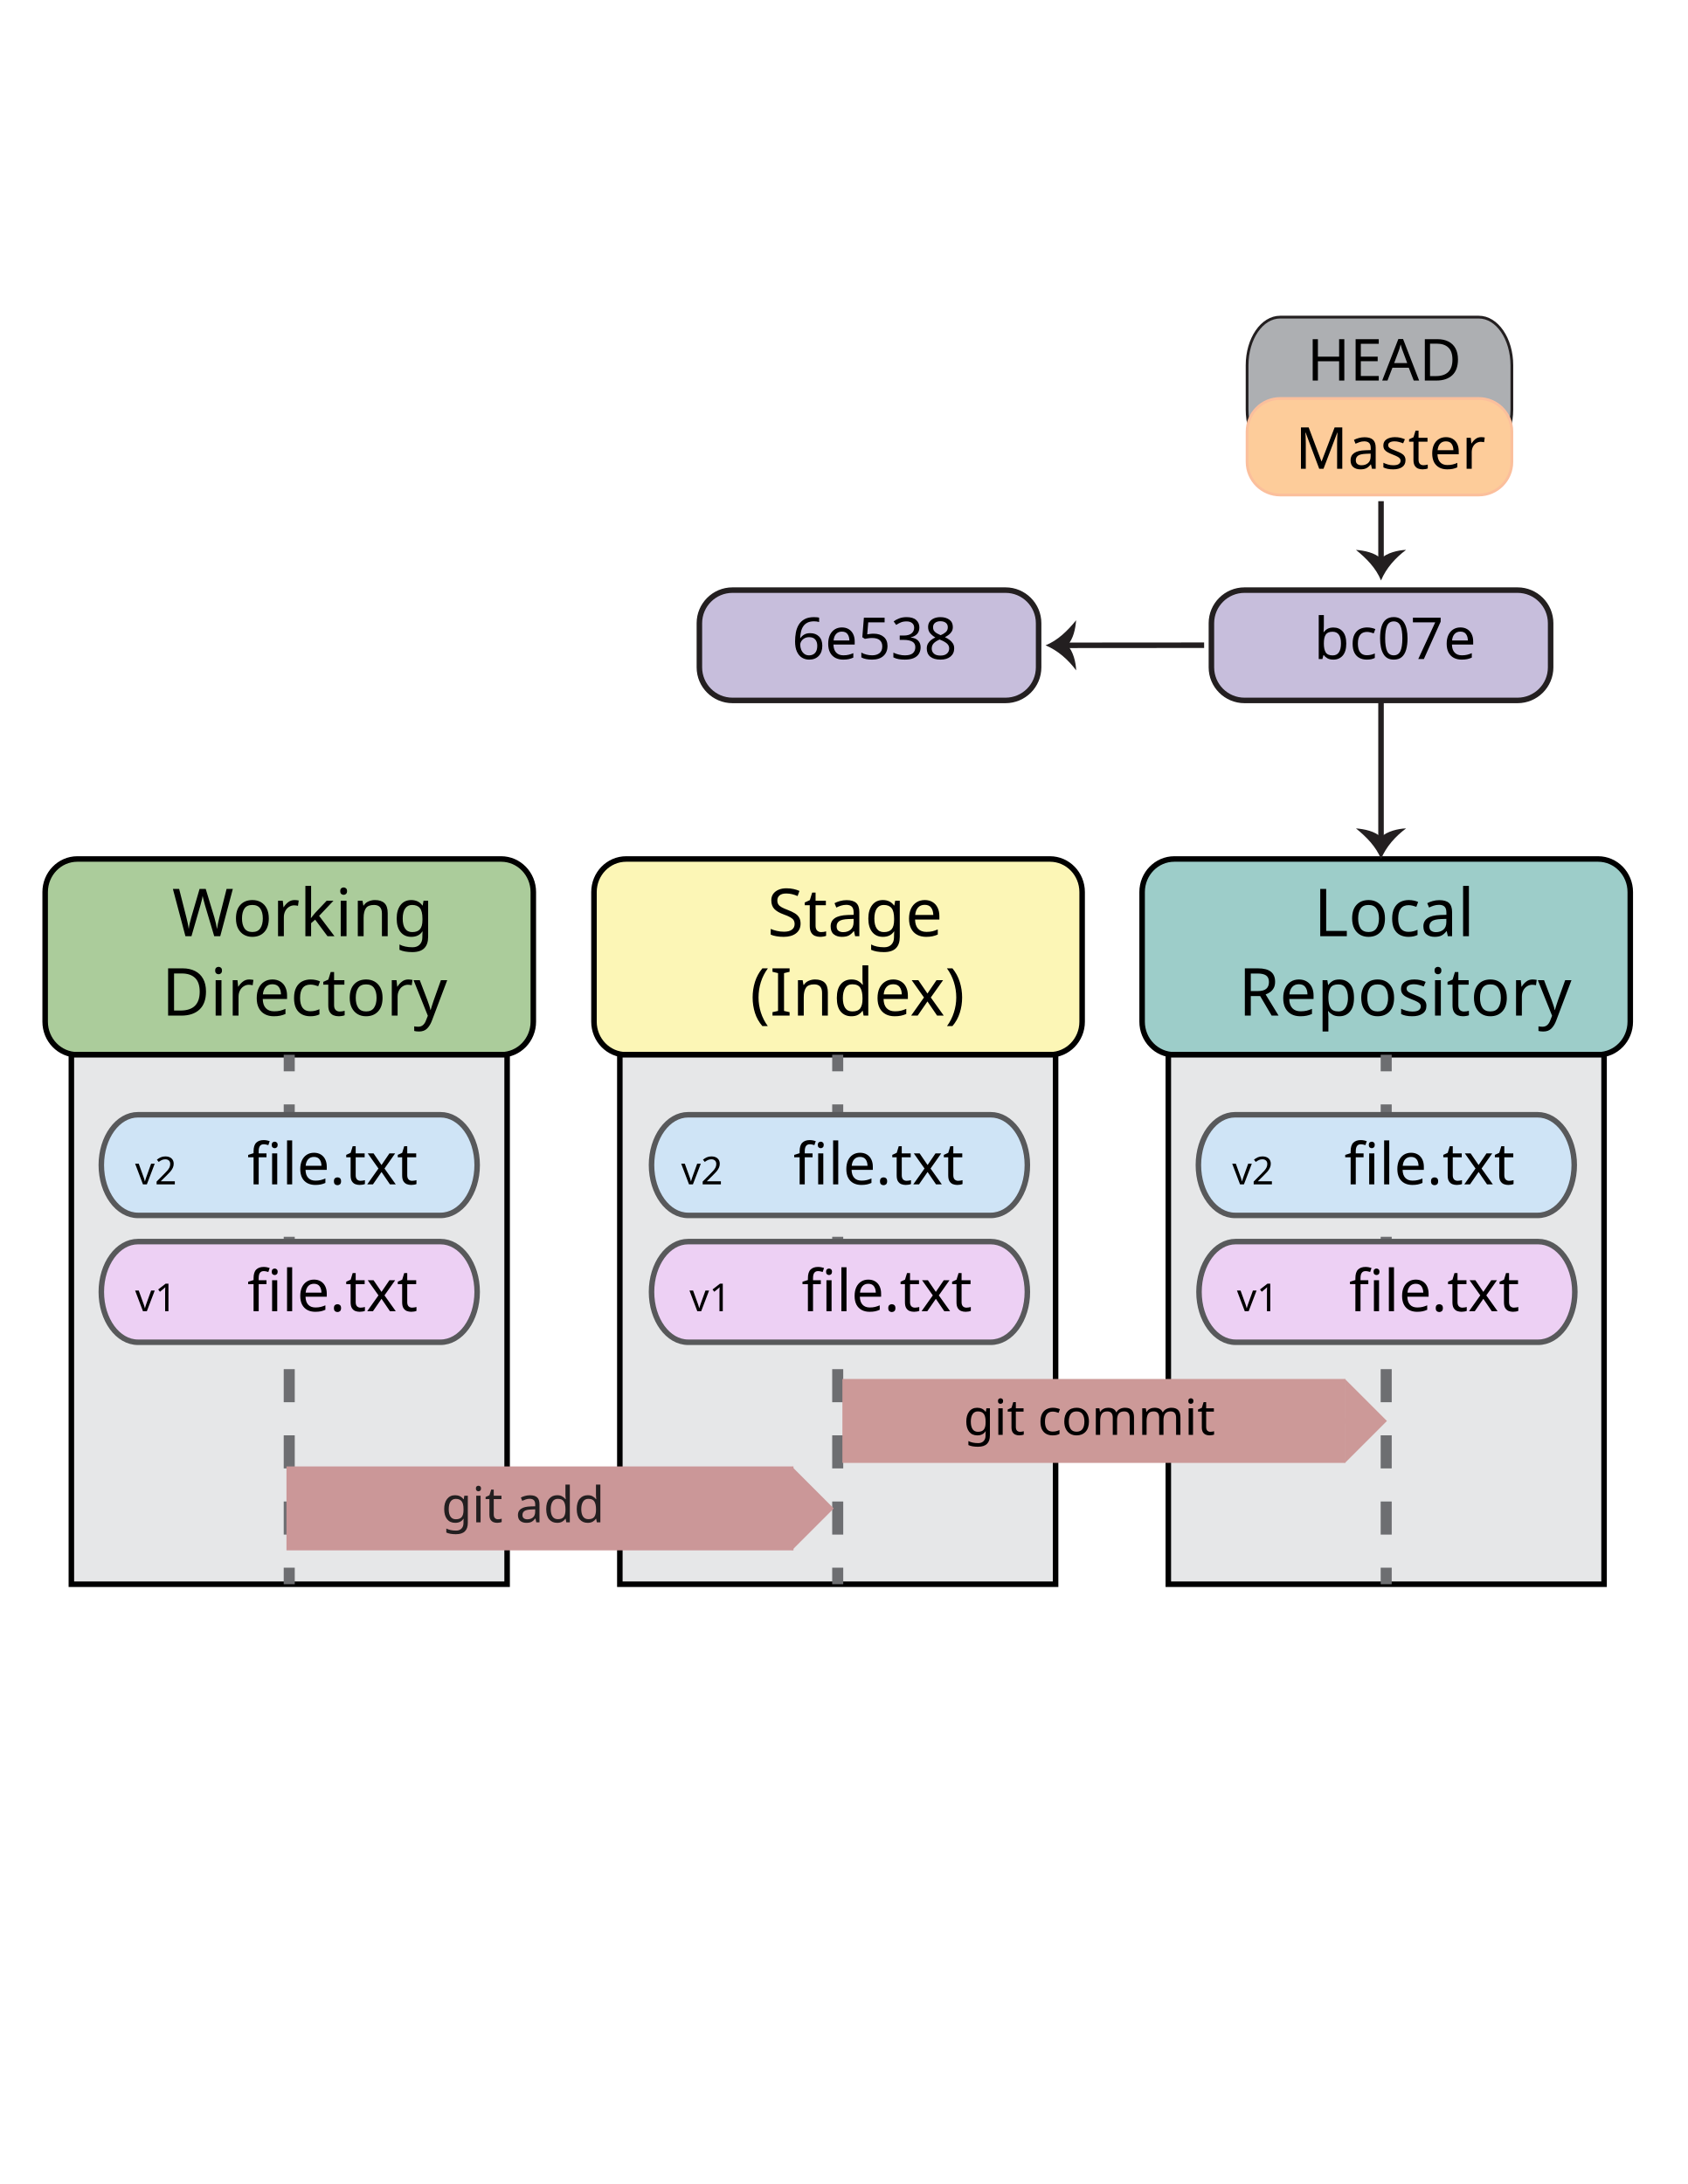
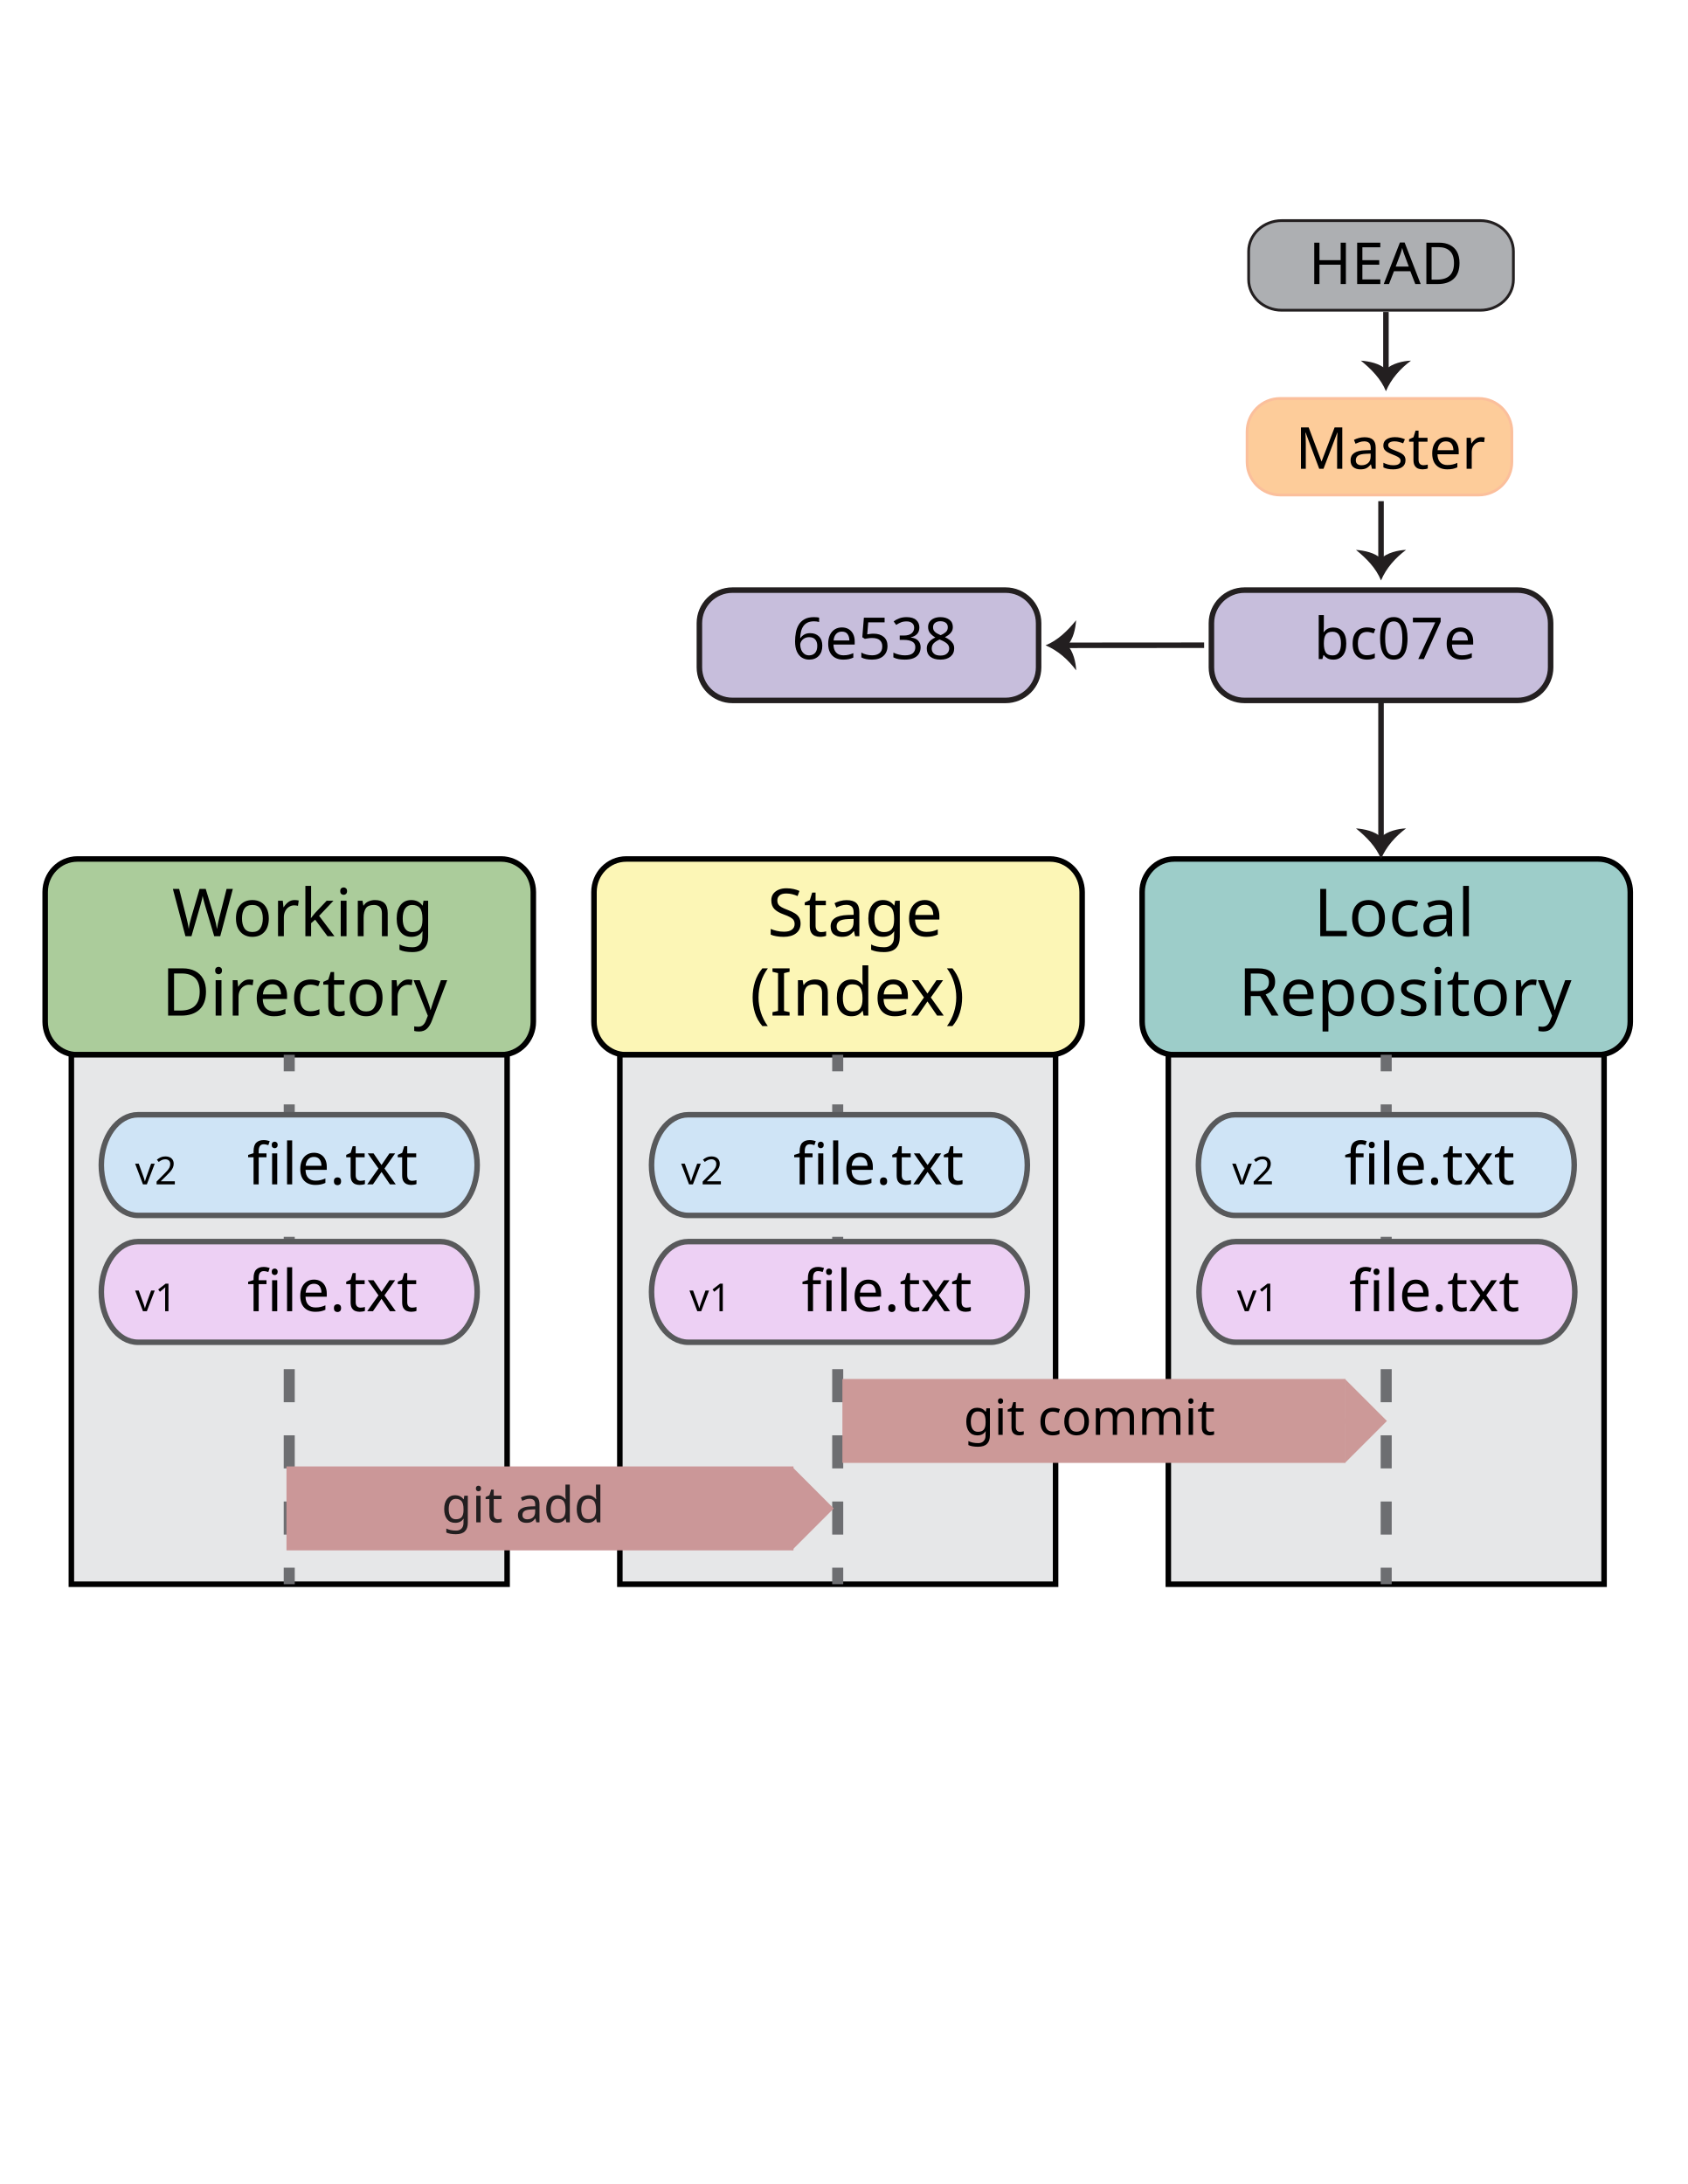
<svg xmlns="http://www.w3.org/2000/svg" version="1.1" id="Layer_1" x="0px" y="0px" width="612px" height="792px" viewBox="0 0 612 792" enable-background="new 0 0 612 792" xml:space="preserve">
  <path fill="#ABCC9B" stroke="#000000" stroke-width="2" stroke-miterlimit="10" d="M193.375,370.5c0,6.627-5.225,12-11.67,12H28.045  c-6.445,0-11.67-5.373-11.67-12v-47c0-6.627,5.225-12,11.67-12h153.66c6.445,0,11.67,5.373,11.67,12V370.5z" />
  <path fill="#FCF6B6" stroke="#000000" stroke-width="2" stroke-miterlimit="10" d="M392.375,370.5c0,6.627-5.225,12-11.67,12  h-153.66c-6.445,0-11.67-5.373-11.67-12v-47c0-6.627,5.225-12,11.67-12h153.66c6.445,0,11.67,5.373,11.67,12V370.5L392.375,370.5z" />
  <path fill="#9DCDC9" stroke="#000000" stroke-width="2" stroke-miterlimit="10" d="M591.125,370.5c0,6.627-5.225,12-11.67,12  h-153.66c-6.445,0-11.67-5.373-11.67-12v-47c0-6.627,5.225-12,11.67-12h153.66c6.445,0,11.67,5.373,11.67,12V370.5z" />
  <rect x="25.875" y="382.5" fill="#E6E7E8" stroke="#000000" stroke-width="2" stroke-miterlimit="10" width="158" height="192" />
  <rect x="224.75" y="382.5" fill="#E6E7E8" stroke="#000000" stroke-width="2" stroke-miterlimit="10" width="158" height="192" />
  <rect x="423.625" y="382.5" fill="#E6E7E8" stroke="#000000" stroke-width="2" stroke-miterlimit="10" width="158" height="192" />
  <text transform="matrix(1 0 0 1 62.4077 339.5)" font-family="'MyriadPro-Regular'" font-size="24">Working</text>
  <text transform="matrix(1 0 0 1 58.6279 368.2998)" font-family="'MyriadPro-Regular'" font-size="24">Directory</text>
  <text transform="matrix(1 0 0 1 278.2334 339.5)" font-family="'MyriadPro-Regular'" font-size="24">Stage</text>
  <text transform="matrix(1 0 0 1 271.9453 368.2998)" font-family="'MyriadPro-Regular'" font-size="24">(Index)</text>
  <text transform="matrix(1 0 0 1 476.3809 339.5)" font-family="'MyriadPro-Regular'" font-size="24">Local</text>
  <text transform="matrix(1 0 0 1 449.0459 368.2998)" font-family="'MyriadPro-Regular'" font-size="24">Repository</text>
  <g>
    <line fill="none" x1="104.875" y1="382.5" x2="104.875" y2="574.5" />
    <g>
      <line fill="none" stroke="#6D6E71" stroke-width="4" stroke-miterlimit="10" x1="104.875" y1="382.5" x2="104.875" y2="388.5" />
      <line fill="none" stroke="#6D6E71" stroke-width="4" stroke-miterlimit="10" stroke-dasharray="12,12" x1="104.875" y1="400.5" x2="104.875" y2="562.5" />
      <line fill="none" stroke="#6D6E71" stroke-width="4" stroke-miterlimit="10" x1="104.875" y1="568.5" x2="104.875" y2="574.5" />
    </g>
  </g>
  <path fill="#CFE4F6" stroke="#58595B" stroke-width="2" stroke-miterlimit="10" d="M173.013,422.5  c0,10.081-5.953,18.252-13.295,18.252H50.032c-7.343,0-13.295-8.172-13.295-18.252l0,0c0-10.08,5.953-18.252,13.295-18.252h109.686  C167.061,404.248,173.013,412.42,173.013,422.5L173.013,422.5z" />
  <text transform="matrix(1 0 0 1 89.6597 429.5)" font-family="'MyriadPro-Regular'" font-size="21">file.txt</text>
  <text transform="matrix(1 0 0 1 48.9961 429.5)" font-family="'MyriadPro-It'" font-size="14">v2</text>
  <g>
    <g>
      <line fill="none" stroke="#6D6E71" stroke-width="4" stroke-miterlimit="10" x1="303.75" y1="382.5" x2="303.75" y2="388.5" />
      <line fill="none" stroke="#6D6E71" stroke-width="4" stroke-miterlimit="10" stroke-dasharray="12,12" x1="303.75" y1="400.5" x2="303.75" y2="562.5" />
      <line fill="none" stroke="#6D6E71" stroke-width="4" stroke-miterlimit="10" x1="303.75" y1="568.5" x2="303.75" y2="574.5" />
    </g>
  </g>
  <g>
    <g>
      <line fill="none" stroke="#6D6E71" stroke-width="4" stroke-miterlimit="10" x1="502.625" y1="382.5" x2="502.625" y2="388.5" />
      <line fill="none" stroke="#6D6E71" stroke-width="4" stroke-miterlimit="10" stroke-dasharray="12,12" x1="502.625" y1="400.5" x2="502.625" y2="562.5" />
      <line fill="none" stroke="#6D6E71" stroke-width="4" stroke-miterlimit="10" x1="502.625" y1="568.5" x2="502.625" y2="574.5" />
    </g>
  </g>
  <path fill="#CFE4F6" stroke="#58595B" stroke-width="2" stroke-miterlimit="10" d="M372.514,422.5  c0,10.08-5.953,18.252-13.296,18.252H249.532c-7.343,0-13.295-8.172-13.295-18.252l0,0c0-10.08,5.953-18.252,13.295-18.252h109.686  C366.561,404.248,372.514,412.42,372.514,422.5L372.514,422.5z" />
  <text transform="matrix(1 0 0 1 287.6597 429.5)" font-family="'MyriadPro-Regular'" font-size="21">file.txt</text>
  <text transform="matrix(1 0 0 1 246.9961 429.5)" font-family="'MyriadPro-It'" font-size="14">v2</text>
  <path fill="#CFE4F6" stroke="#58595B" stroke-width="2" stroke-miterlimit="10" d="M570.807,422.5  c0,10.08-5.953,18.252-13.296,18.252H447.825c-7.343,0-13.296-8.172-13.296-18.252l0,0c0-10.08,5.953-18.252,13.296-18.252h109.686  C564.854,404.248,570.807,412.42,570.807,422.5L570.807,422.5z" />
  <text transform="matrix(1 0 0 1 487.4531 429.5)" font-family="'MyriadPro-Regular'" font-size="21">file.txt</text>
  <text transform="matrix(1 0 0 1 446.7891 429.5)" font-family="'MyriadPro-It'" font-size="14">v2</text>
  <path fill="#EDD0F4" stroke="#58595B" stroke-width="2" stroke-miterlimit="10" d="M173.014,468.5  c0,10.081-5.953,18.252-13.296,18.252H50.032c-7.343,0-13.295-8.172-13.295-18.252l0,0c0-10.08,5.953-18.252,13.295-18.252h109.686  C167.061,450.248,173.014,458.42,173.014,468.5L173.014,468.5z" />
  <text transform="matrix(1 0 0 1 89.6597 475.5)" font-family="'MyriadPro-Regular'" font-size="21">file.txt</text>
  <text transform="matrix(1 0 0 1 48.9961 475.5)" font-family="'MyriadPro-It'" font-size="14">v1</text>
  <g>
    <g>
      <line fill="none" stroke="#CB9798" stroke-width="2" stroke-miterlimit="10" x1="108.708" y1="547.05" x2="289.167" y2="547.05" />
      <g>
        <polygon fill="#CB9798" points="287.131,531.823 287.131,562.196 302.313,547.011    " />
      </g>
    </g>
  </g>
  <rect x="104.875" y="532.783" fill="#CB9798" stroke="#CB9798" stroke-width="2" stroke-miterlimit="10" width="181.833" height="28.434" />
  <text transform="matrix(1 0 0 1 160.0815 552.0498)" fill="#231F20" font-family="'LucidaConsole'" font-size="18">git add</text>
  <path fill="#EDD0F4" stroke="#58595B" stroke-width="2" stroke-miterlimit="10" d="M372.514,468.5  c0,10.081-5.953,18.252-13.296,18.252H249.532c-7.343,0-13.295-8.172-13.295-18.252l0,0c0-10.08,5.953-18.252,13.295-18.252h109.686  C366.561,450.248,372.514,458.42,372.514,468.5L372.514,468.5z" />
  <text transform="matrix(1 0 0 1 290.6597 475.5)" font-family="'MyriadPro-Regular'" font-size="21">file.txt</text>
  <text transform="matrix(1 0 0 1 249.9961 475.5)" font-family="'MyriadPro-It'" font-size="14">v1</text>
  <g>
    <g>
      <line fill="none" stroke="#CC9998" stroke-width="2" stroke-miterlimit="10" x1="315.094" y1="515.333" x2="489.741" y2="515.333" />
      <g>
        <polygon fill="#CC9998" points="487.705,500.105 487.705,530.479 502.887,515.294    " />
      </g>
    </g>
  </g>
  <rect x="306.449" y="501.066" fill="#CC9998" stroke="#CC9998" stroke-width="2" stroke-miterlimit="10" width="180.395" height="28.434" />
  <text transform="matrix(1 0 0 1 349.3867 520.333)" font-family="'LucidaConsole'" font-size="18">git commit</text>
  <path fill="#EDD0F4" stroke="#58595B" stroke-width="2" stroke-miterlimit="10" d="M571.025,468.5  c0,10.081-5.953,18.252-13.297,18.252H448.044c-7.343,0-13.296-8.172-13.296-18.252l0,0c0-10.08,5.953-18.252,13.296-18.252H557.73  C565.072,450.248,571.025,458.42,571.025,468.5L571.025,468.5z" />
  <text transform="matrix(1 0 0 1 489.1719 475.5)" font-family="'MyriadPro-Regular'" font-size="21">file.txt</text>
  <text transform="matrix(1 0 0 1 448.5078 475.5)" font-family="'MyriadPro-It'" font-size="14">v1</text>
-   <path fill="#ADAFB2" stroke="#231F20" stroke-miterlimit="10" d="M548.188,148.514c0,9.657-5.373,17.486-12,17.486h-72  c-6.627,0-12-7.829-12-17.486v-16.028c0-9.657,5.373-17.486,12-17.486h72c6.627,0,12,7.829,12,17.486V148.514z" />
-   <path fill="#FDCC9A" stroke="#FBBF9C" stroke-miterlimit="10" d="M548.188,167.5c0,6.627-5.373,12-12,12h-72  c-6.627,0-12-5.373-12-12v-11c0-6.628,5.373-12,12-12h72c6.627,0,12,5.372,12,12V167.5z" />
+   <path fill="#FDCC9A" stroke="#FBBF9C" stroke-miterlimit="10" d="M548.188,167.5c0,6.627-5.372,12-12,12h-72  c-6.627,0-12-5.373-12-12v-11c0-6.628,5.373-12,12-12h72c6.628,0,12,5.372,12,12V167.5z" />
  <path fill="#C7BEDC" stroke="#231F20" stroke-width="2" stroke-miterlimit="10" d="M562.25,242c0,6.627-5.373,12-12,12h-99  c-6.627,0-12-5.373-12-12v-16c0-6.627,5.373-12,12-12h99c6.627,0,12,5.373,12,12V242z" />
  <g>
    <g>
      <line fill="none" stroke="#231F20" stroke-width="2" stroke-miterlimit="10" x1="500.75" y1="254" x2="500.75" y2="304.379" />
      <g>
        <path fill="#231F20" d="M500.75,303.574c2.09-2.09,6.223-3.086,9.09-3.168c-3.85,2.865-7.207,6.589-9.09,11.094     c-1.803-4.505-5.363-8.064-9.09-11.094C494.73,300.652,498.457,301.402,500.75,303.574z" />
      </g>
    </g>
  </g>
  <path fill="#C7BEDC" stroke="#231F20" stroke-width="2" stroke-miterlimit="10" d="M376.594,242c0,6.627-5.373,12-12,12h-99  c-6.627,0-12-5.373-12-12v-16c0-6.627,5.373-12,12-12h99c6.627,0,12,5.373,12,12V242z" />
  <g>
    <g>
      <line fill="none" stroke="#231F20" stroke-width="2" stroke-miterlimit="10" x1="436.608" y1="233.979" x2="386.229" y2="234.016" />
      <g>
-         <path fill="#231F20" d="M387.034,234.015c2.092,2.088,3.09,6.22,3.175,9.087c-2.868-3.848-6.595-7.202-11.101-9.082     c4.504-1.806,8.061-5.369,11.087-9.098C389.952,227.992,389.204,231.72,387.034,234.015z" />
+         <path fill="#231F20" d="M387.034,234.015c2.092,2.088,3.09,6.22,3.175,9.087c-2.868-3.848-6.596-7.202-11.102-9.082     c4.504-1.806,8.062-5.369,11.088-9.098C389.952,227.992,389.204,231.72,387.034,234.015z" />
      </g>
    </g>
  </g>
  <text transform="matrix(1 0 0 1 469.6875 170)" font-family="'MyriadPro-Regular'" font-size="21">Master</text>
  <g>
    <g>
      <line fill="none" stroke="#231F20" stroke-width="2" stroke-miterlimit="10" x1="500.75" y1="181.75" x2="500.75" y2="203.379" />
      <g>
        <path fill="#231F20" d="M500.75,202.574c2.09-2.09,6.223-3.086,9.09-3.168c-3.85,2.865-7.207,6.589-9.09,11.094     c-1.803-4.505-5.363-8.064-9.09-11.094C494.73,199.652,498.457,200.402,500.75,202.574z" />
      </g>
    </g>
  </g>
-   <text transform="matrix(1 0 0 1 473.9434 138)" font-family="'MyriadPro-Regular'" font-size="21">HEAD</text>
  <text transform="matrix(1 0 0 1 287.1309 239)" font-family="'MyriadPro-Regular'" font-size="21">6e538</text>
  <text transform="matrix(1 0 0 1 476.3809 239)" font-family="'MyriadPro-Regular'" font-size="21">bc07e</text>
+   <path fill="#ADAFB2" stroke="#231F20" stroke-miterlimit="10" d="M548.75,101.357c0,6.154-5.373,11.143-12,11.143h-72  c-6.627,0-12-4.989-12-11.143V91.143c0-6.154,5.373-11.143,12-11.143h72c6.627,0,12,4.989,12,11.143V101.357z" />
+   <text transform="matrix(1 0 0 1 474.5059 103)" font-family="'MyriadPro-Regular'" font-size="21">HEAD</text>
+   <g>
+     <g>
+       <line fill="none" stroke="#231F20" stroke-width="2" stroke-miterlimit="10" x1="502.531" y1="113.125" x2="502.531" y2="134.754" />
+       <g>
+         <path fill="#231F20" d="M502.531,133.949c2.09-2.09,6.223-3.086,9.09-3.168c-3.85,2.865-7.207,6.589-9.09,11.094     c-1.804-4.505-5.363-8.064-9.09-11.094C496.512,131.027,500.238,131.777,502.531,133.949z" />
+       </g>
+     </g>
+   </g>
</svg>
